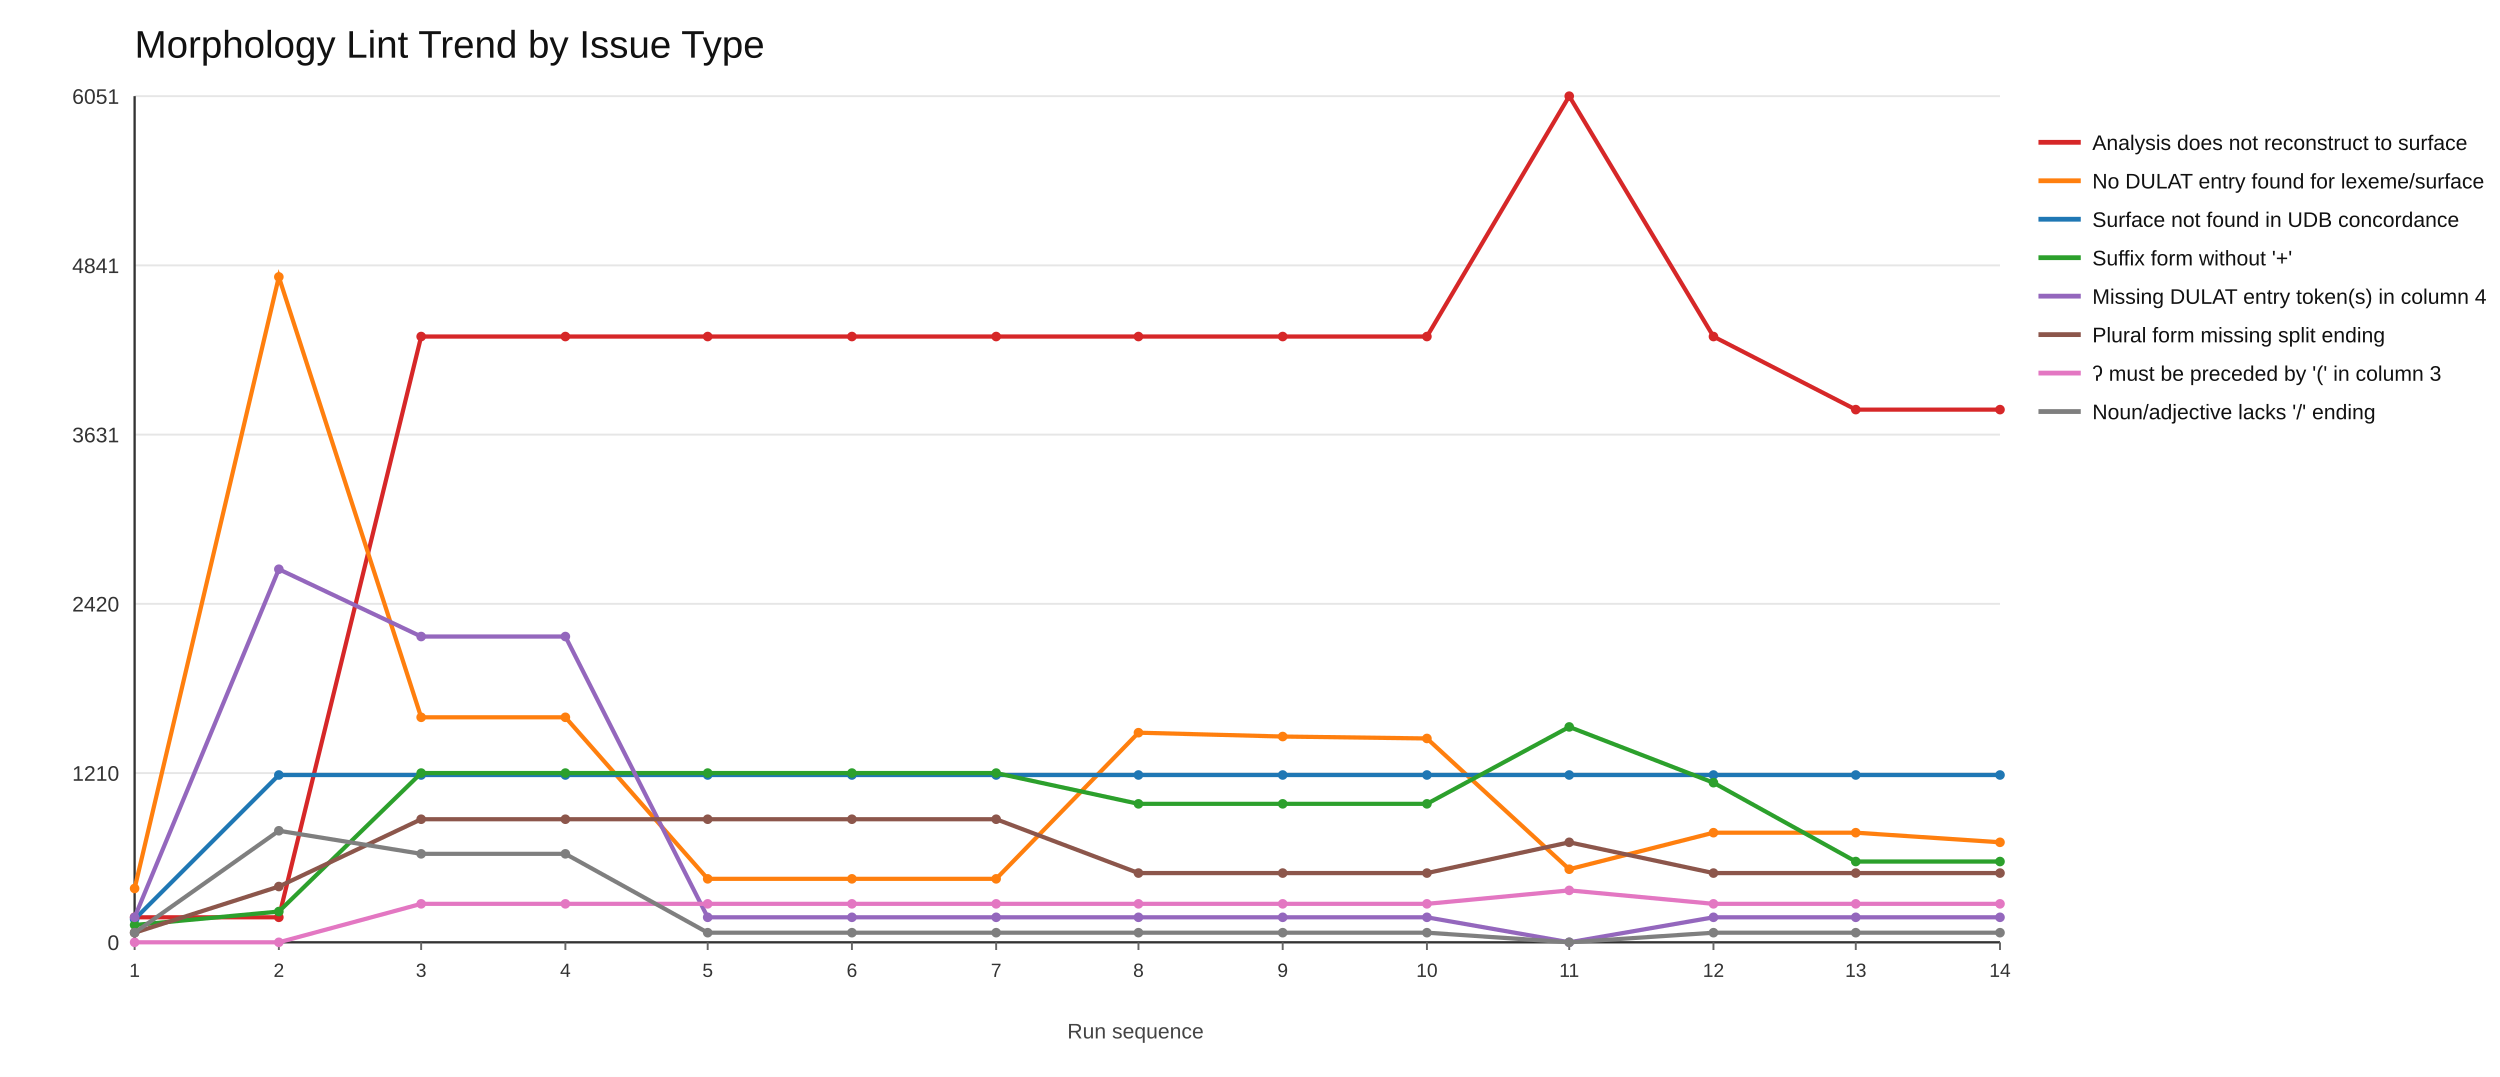
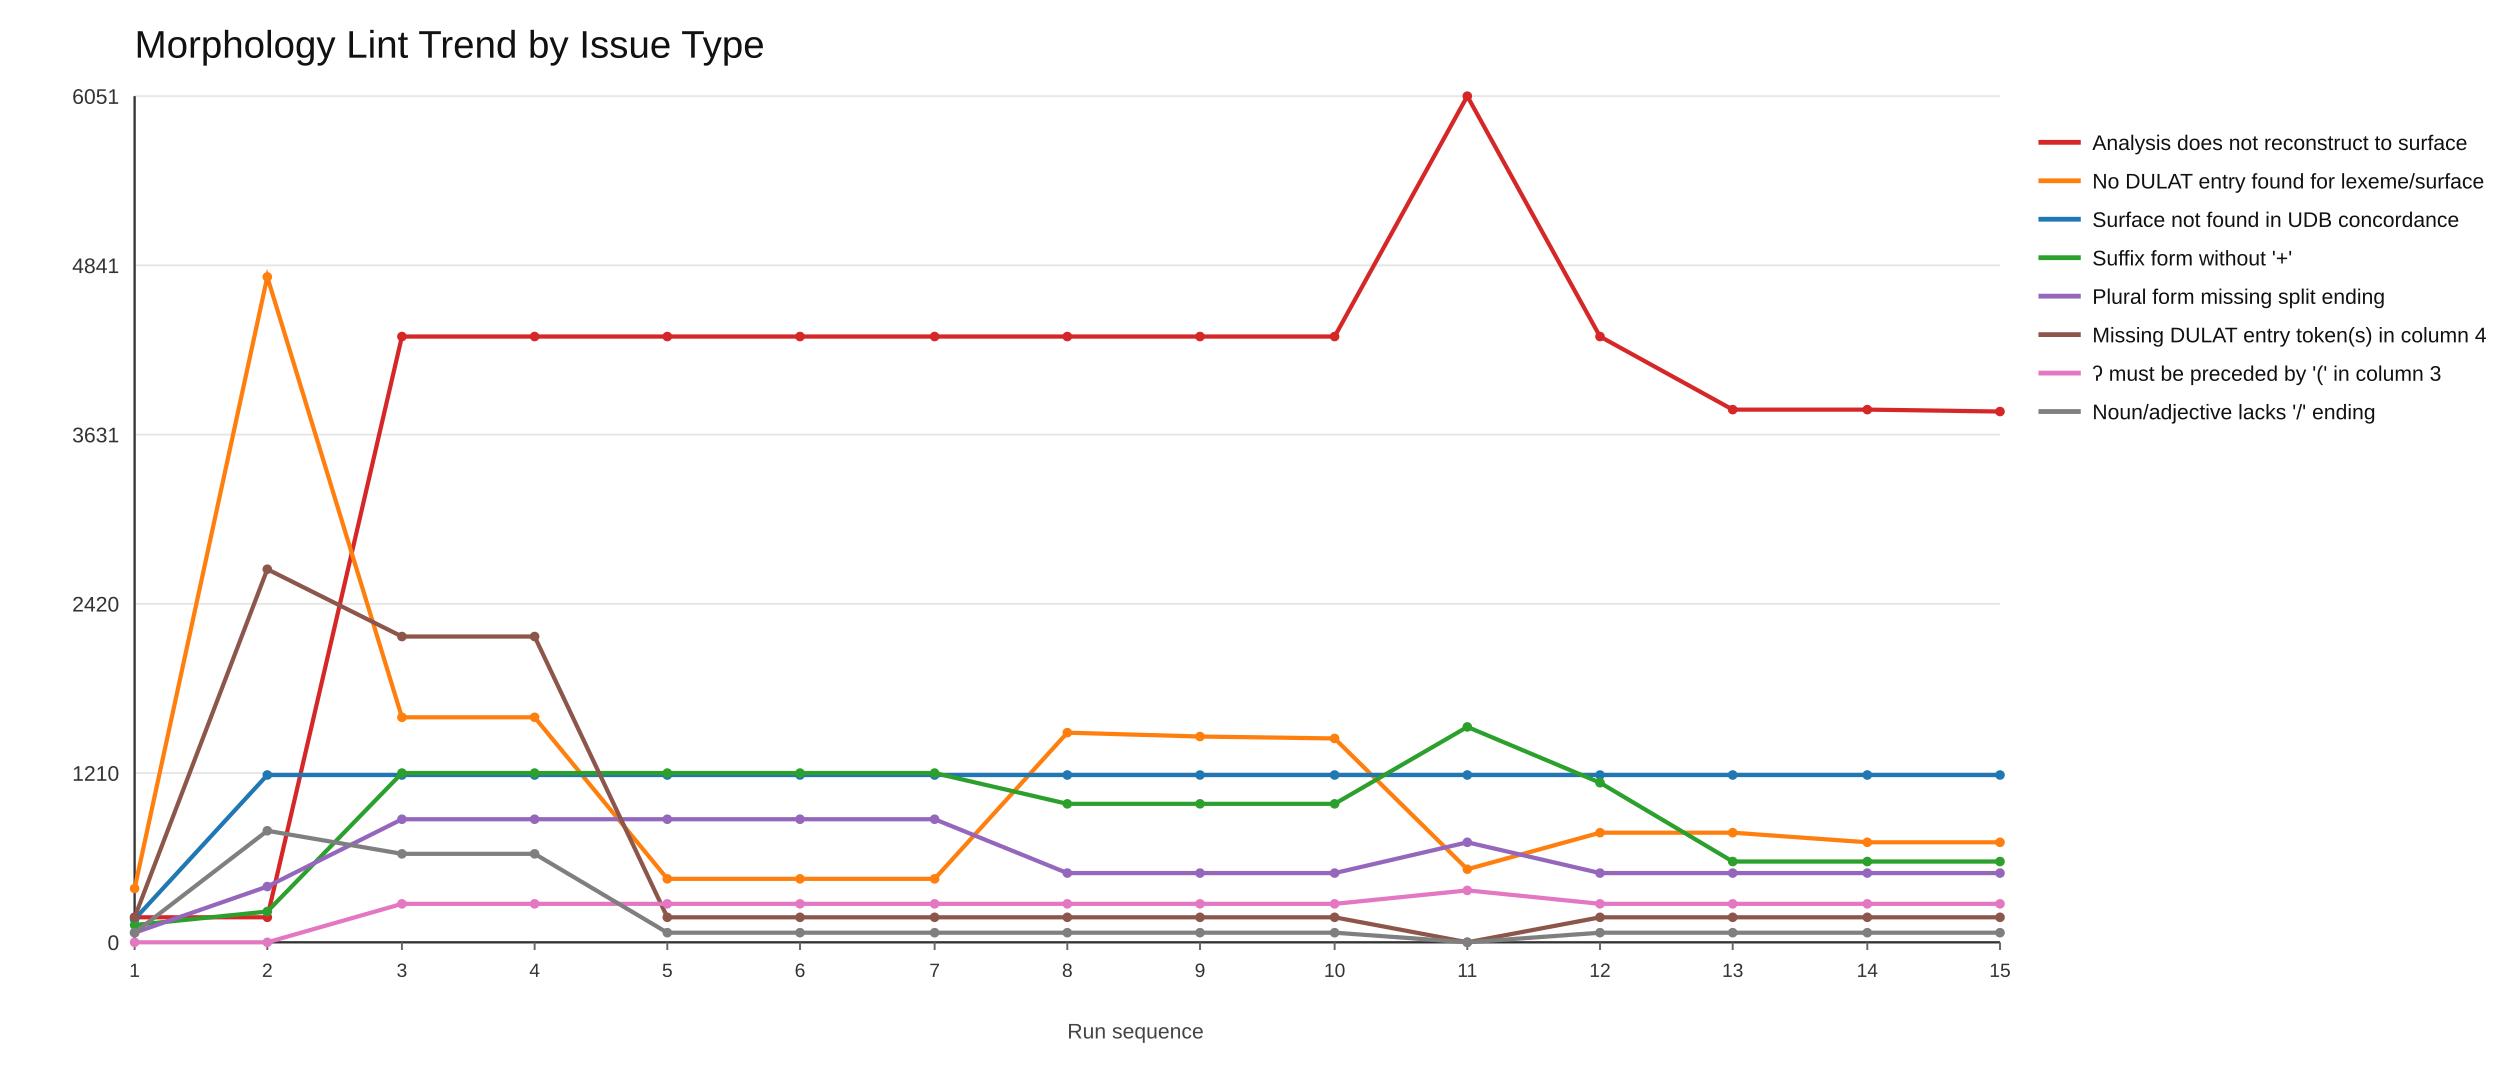
<svg xmlns="http://www.w3.org/2000/svg" width="1300" height="560">
  <rect x="0" y="0" width="1300" height="560" fill="#ffffff" />
  <text x="70" y="30" font-size="20" font-family="Arial" fill="#111">Morphology Lint Trend by Issue Type</text>
  <line x1="70" y1="490" x2="1040" y2="490" stroke="#e6e6e6" stroke-width="1" />
  <text x="62" y="494" font-size="11" font-family="Arial" fill="#333" text-anchor="end">0</text>
  <line x1="70" y1="402" x2="1040" y2="402" stroke="#e6e6e6" stroke-width="1" />
  <text x="62" y="406" font-size="11" font-family="Arial" fill="#333" text-anchor="end">1210</text>
  <line x1="70" y1="314" x2="1040" y2="314" stroke="#e6e6e6" stroke-width="1" />
  <text x="62" y="318" font-size="11" font-family="Arial" fill="#333" text-anchor="end">2420</text>
  <line x1="70" y1="226" x2="1040" y2="226" stroke="#e6e6e6" stroke-width="1" />
  <text x="62" y="230" font-size="11" font-family="Arial" fill="#333" text-anchor="end">3631</text>
  <line x1="70" y1="138" x2="1040" y2="138" stroke="#e6e6e6" stroke-width="1" />
  <text x="62" y="142" font-size="11" font-family="Arial" fill="#333" text-anchor="end">4841</text>
  <line x1="70" y1="50" x2="1040" y2="50" stroke="#e6e6e6" stroke-width="1" />
  <text x="62" y="54" font-size="11" font-family="Arial" fill="#333" text-anchor="end">6051</text>
  <line x1="70" y1="490" x2="1040" y2="490" stroke="#333" stroke-width="1.2" />
  <line x1="70" y1="50" x2="70" y2="490" stroke="#333" stroke-width="1.2" />
  <line x1="70" y1="490" x2="70" y2="494" stroke="#666" stroke-width="1" />
  <text x="70" y="508" font-size="10" font-family="Arial" fill="#333" text-anchor="middle">1</text>
-   <line x1="145" y1="490" x2="145" y2="494" stroke="#666" stroke-width="1" />
-   <text x="145" y="508" font-size="10" font-family="Arial" fill="#333" text-anchor="middle">2</text>
-   <line x1="219" y1="490" x2="219" y2="494" stroke="#666" stroke-width="1" />
-   <text x="219" y="508" font-size="10" font-family="Arial" fill="#333" text-anchor="middle">3</text>
-   <line x1="294" y1="490" x2="294" y2="494" stroke="#666" stroke-width="1" />
-   <text x="294" y="508" font-size="10" font-family="Arial" fill="#333" text-anchor="middle">4</text>
-   <line x1="368" y1="490" x2="368" y2="494" stroke="#666" stroke-width="1" />
-   <text x="368" y="508" font-size="10" font-family="Arial" fill="#333" text-anchor="middle">5</text>
-   <line x1="443" y1="490" x2="443" y2="494" stroke="#666" stroke-width="1" />
-   <text x="443" y="508" font-size="10" font-family="Arial" fill="#333" text-anchor="middle">6</text>
-   <line x1="518" y1="490" x2="518" y2="494" stroke="#666" stroke-width="1" />
-   <text x="518" y="508" font-size="10" font-family="Arial" fill="#333" text-anchor="middle">7</text>
-   <line x1="592" y1="490" x2="592" y2="494" stroke="#666" stroke-width="1" />
-   <text x="592" y="508" font-size="10" font-family="Arial" fill="#333" text-anchor="middle">8</text>
-   <line x1="667" y1="490" x2="667" y2="494" stroke="#666" stroke-width="1" />
-   <text x="667" y="508" font-size="10" font-family="Arial" fill="#333" text-anchor="middle">9</text>
-   <line x1="742" y1="490" x2="742" y2="494" stroke="#666" stroke-width="1" />
-   <text x="742" y="508" font-size="10" font-family="Arial" fill="#333" text-anchor="middle">10</text>
-   <line x1="816" y1="490" x2="816" y2="494" stroke="#666" stroke-width="1" />
-   <text x="816" y="508" font-size="10" font-family="Arial" fill="#333" text-anchor="middle">11</text>
-   <line x1="891" y1="490" x2="891" y2="494" stroke="#666" stroke-width="1" />
-   <text x="891" y="508" font-size="10" font-family="Arial" fill="#333" text-anchor="middle">12</text>
-   <line x1="965" y1="490" x2="965" y2="494" stroke="#666" stroke-width="1" />
-   <text x="965" y="508" font-size="10" font-family="Arial" fill="#333" text-anchor="middle">13</text>
+   <line x1="139" y1="490" x2="139" y2="494" stroke="#666" stroke-width="1" />
+   <text x="139" y="508" font-size="10" font-family="Arial" fill="#333" text-anchor="middle">2</text>
+   <line x1="209" y1="490" x2="209" y2="494" stroke="#666" stroke-width="1" />
+   <text x="209" y="508" font-size="10" font-family="Arial" fill="#333" text-anchor="middle">3</text>
+   <line x1="278" y1="490" x2="278" y2="494" stroke="#666" stroke-width="1" />
+   <text x="278" y="508" font-size="10" font-family="Arial" fill="#333" text-anchor="middle">4</text>
+   <line x1="347" y1="490" x2="347" y2="494" stroke="#666" stroke-width="1" />
+   <text x="347" y="508" font-size="10" font-family="Arial" fill="#333" text-anchor="middle">5</text>
+   <line x1="416" y1="490" x2="416" y2="494" stroke="#666" stroke-width="1" />
+   <text x="416" y="508" font-size="10" font-family="Arial" fill="#333" text-anchor="middle">6</text>
+   <line x1="486" y1="490" x2="486" y2="494" stroke="#666" stroke-width="1" />
+   <text x="486" y="508" font-size="10" font-family="Arial" fill="#333" text-anchor="middle">7</text>
+   <line x1="555" y1="490" x2="555" y2="494" stroke="#666" stroke-width="1" />
+   <text x="555" y="508" font-size="10" font-family="Arial" fill="#333" text-anchor="middle">8</text>
+   <line x1="624" y1="490" x2="624" y2="494" stroke="#666" stroke-width="1" />
+   <text x="624" y="508" font-size="10" font-family="Arial" fill="#333" text-anchor="middle">9</text>
+   <line x1="694" y1="490" x2="694" y2="494" stroke="#666" stroke-width="1" />
+   <text x="694" y="508" font-size="10" font-family="Arial" fill="#333" text-anchor="middle">10</text>
+   <line x1="763" y1="490" x2="763" y2="494" stroke="#666" stroke-width="1" />
+   <text x="763" y="508" font-size="10" font-family="Arial" fill="#333" text-anchor="middle">11</text>
+   <line x1="832" y1="490" x2="832" y2="494" stroke="#666" stroke-width="1" />
+   <text x="832" y="508" font-size="10" font-family="Arial" fill="#333" text-anchor="middle">12</text>
+   <line x1="901" y1="490" x2="901" y2="494" stroke="#666" stroke-width="1" />
+   <text x="901" y="508" font-size="10" font-family="Arial" fill="#333" text-anchor="middle">13</text>
+   <line x1="971" y1="490" x2="971" y2="494" stroke="#666" stroke-width="1" />
+   <text x="971" y="508" font-size="10" font-family="Arial" fill="#333" text-anchor="middle">14</text>
  <line x1="1040" y1="490" x2="1040" y2="494" stroke="#666" stroke-width="1" />
-   <text x="1040" y="508" font-size="10" font-family="Arial" fill="#333" text-anchor="middle">14</text>
-   <polyline fill="none" stroke="#d62728" stroke-width="2.2" points="70,477 145,477 219,175 294,175 368,175 443,175 518,175 592,175 667,175 742,175 816,50 891,175 965,213 1040,213" />
+   <text x="1040" y="508" font-size="10" font-family="Arial" fill="#333" text-anchor="middle">15</text>
+   <polyline fill="none" stroke="#d62728" stroke-width="2.2" points="70,477 139,477 209,175 278,175 347,175 416,175 486,175 555,175 624,175 694,175 763,50 832,175 901,213 971,213 1040,214" />
  <circle cx="70" cy="477" r="2.5" fill="#d62728" />
-   <circle cx="145" cy="477" r="2.5" fill="#d62728" />
-   <circle cx="219" cy="175" r="2.5" fill="#d62728" />
-   <circle cx="294" cy="175" r="2.5" fill="#d62728" />
-   <circle cx="368" cy="175" r="2.5" fill="#d62728" />
-   <circle cx="443" cy="175" r="2.5" fill="#d62728" />
-   <circle cx="518" cy="175" r="2.5" fill="#d62728" />
-   <circle cx="592" cy="175" r="2.5" fill="#d62728" />
-   <circle cx="667" cy="175" r="2.5" fill="#d62728" />
-   <circle cx="742" cy="175" r="2.5" fill="#d62728" />
-   <circle cx="816" cy="50" r="2.5" fill="#d62728" />
-   <circle cx="891" cy="175" r="2.5" fill="#d62728" />
-   <circle cx="965" cy="213" r="2.5" fill="#d62728" />
-   <circle cx="1040" cy="213" r="2.5" fill="#d62728" />
+   <circle cx="139" cy="477" r="2.5" fill="#d62728" />
+   <circle cx="209" cy="175" r="2.5" fill="#d62728" />
+   <circle cx="278" cy="175" r="2.5" fill="#d62728" />
+   <circle cx="347" cy="175" r="2.5" fill="#d62728" />
+   <circle cx="416" cy="175" r="2.5" fill="#d62728" />
+   <circle cx="486" cy="175" r="2.5" fill="#d62728" />
+   <circle cx="555" cy="175" r="2.5" fill="#d62728" />
+   <circle cx="624" cy="175" r="2.5" fill="#d62728" />
+   <circle cx="694" cy="175" r="2.5" fill="#d62728" />
+   <circle cx="763" cy="50" r="2.5" fill="#d62728" />
+   <circle cx="832" cy="175" r="2.5" fill="#d62728" />
+   <circle cx="901" cy="213" r="2.5" fill="#d62728" />
+   <circle cx="971" cy="213" r="2.5" fill="#d62728" />
+   <circle cx="1040" cy="214" r="2.5" fill="#d62728" />
  <line x1="1060" y1="74" x2="1082" y2="74" stroke="#d62728" stroke-width="2.5" />
  <text x="1088" y="78" font-size="11" font-family="Arial" fill="#111">Analysis does not reconstruct to surface</text>
-   <polyline fill="none" stroke="#ff7f0e" stroke-width="2.2" points="70,462 145,144 219,373 294,373 368,457 443,457 518,457 592,381 667,383 742,384 816,452 891,433 965,433 1040,438" />
+   <polyline fill="none" stroke="#ff7f0e" stroke-width="2.2" points="70,462 139,144 209,373 278,373 347,457 416,457 486,457 555,381 624,383 694,384 763,452 832,433 901,433 971,438 1040,438" />
  <circle cx="70" cy="462" r="2.5" fill="#ff7f0e" />
-   <circle cx="145" cy="144" r="2.5" fill="#ff7f0e" />
-   <circle cx="219" cy="373" r="2.5" fill="#ff7f0e" />
-   <circle cx="294" cy="373" r="2.5" fill="#ff7f0e" />
-   <circle cx="368" cy="457" r="2.5" fill="#ff7f0e" />
-   <circle cx="443" cy="457" r="2.5" fill="#ff7f0e" />
-   <circle cx="518" cy="457" r="2.5" fill="#ff7f0e" />
-   <circle cx="592" cy="381" r="2.5" fill="#ff7f0e" />
-   <circle cx="667" cy="383" r="2.5" fill="#ff7f0e" />
-   <circle cx="742" cy="384" r="2.5" fill="#ff7f0e" />
-   <circle cx="816" cy="452" r="2.5" fill="#ff7f0e" />
-   <circle cx="891" cy="433" r="2.5" fill="#ff7f0e" />
-   <circle cx="965" cy="433" r="2.5" fill="#ff7f0e" />
+   <circle cx="139" cy="144" r="2.5" fill="#ff7f0e" />
+   <circle cx="209" cy="373" r="2.5" fill="#ff7f0e" />
+   <circle cx="278" cy="373" r="2.5" fill="#ff7f0e" />
+   <circle cx="347" cy="457" r="2.5" fill="#ff7f0e" />
+   <circle cx="416" cy="457" r="2.5" fill="#ff7f0e" />
+   <circle cx="486" cy="457" r="2.5" fill="#ff7f0e" />
+   <circle cx="555" cy="381" r="2.5" fill="#ff7f0e" />
+   <circle cx="624" cy="383" r="2.5" fill="#ff7f0e" />
+   <circle cx="694" cy="384" r="2.5" fill="#ff7f0e" />
+   <circle cx="763" cy="452" r="2.5" fill="#ff7f0e" />
+   <circle cx="832" cy="433" r="2.5" fill="#ff7f0e" />
+   <circle cx="901" cy="433" r="2.5" fill="#ff7f0e" />
+   <circle cx="971" cy="438" r="2.5" fill="#ff7f0e" />
  <circle cx="1040" cy="438" r="2.5" fill="#ff7f0e" />
  <line x1="1060" y1="94" x2="1082" y2="94" stroke="#ff7f0e" stroke-width="2.5" />
  <text x="1088" y="98" font-size="11" font-family="Arial" fill="#111">No DULAT entry found for lexeme/surface</text>
-   <polyline fill="none" stroke="#1f77b4" stroke-width="2.2" points="70,478 145,403 219,403 294,403 368,403 443,403 518,403 592,403 667,403 742,403 816,403 891,403 965,403 1040,403" />
+   <polyline fill="none" stroke="#1f77b4" stroke-width="2.2" points="70,478 139,403 209,403 278,403 347,403 416,403 486,403 555,403 624,403 694,403 763,403 832,403 901,403 971,403 1040,403" />
  <circle cx="70" cy="478" r="2.5" fill="#1f77b4" />
-   <circle cx="145" cy="403" r="2.5" fill="#1f77b4" />
-   <circle cx="219" cy="403" r="2.5" fill="#1f77b4" />
-   <circle cx="294" cy="403" r="2.5" fill="#1f77b4" />
-   <circle cx="368" cy="403" r="2.5" fill="#1f77b4" />
-   <circle cx="443" cy="403" r="2.5" fill="#1f77b4" />
-   <circle cx="518" cy="403" r="2.5" fill="#1f77b4" />
-   <circle cx="592" cy="403" r="2.5" fill="#1f77b4" />
-   <circle cx="667" cy="403" r="2.5" fill="#1f77b4" />
-   <circle cx="742" cy="403" r="2.5" fill="#1f77b4" />
-   <circle cx="816" cy="403" r="2.5" fill="#1f77b4" />
-   <circle cx="891" cy="403" r="2.5" fill="#1f77b4" />
-   <circle cx="965" cy="403" r="2.5" fill="#1f77b4" />
+   <circle cx="139" cy="403" r="2.5" fill="#1f77b4" />
+   <circle cx="209" cy="403" r="2.5" fill="#1f77b4" />
+   <circle cx="278" cy="403" r="2.5" fill="#1f77b4" />
+   <circle cx="347" cy="403" r="2.5" fill="#1f77b4" />
+   <circle cx="416" cy="403" r="2.5" fill="#1f77b4" />
+   <circle cx="486" cy="403" r="2.5" fill="#1f77b4" />
+   <circle cx="555" cy="403" r="2.5" fill="#1f77b4" />
+   <circle cx="624" cy="403" r="2.5" fill="#1f77b4" />
+   <circle cx="694" cy="403" r="2.5" fill="#1f77b4" />
+   <circle cx="763" cy="403" r="2.5" fill="#1f77b4" />
+   <circle cx="832" cy="403" r="2.5" fill="#1f77b4" />
+   <circle cx="901" cy="403" r="2.5" fill="#1f77b4" />
+   <circle cx="971" cy="403" r="2.5" fill="#1f77b4" />
  <circle cx="1040" cy="403" r="2.5" fill="#1f77b4" />
  <line x1="1060" y1="114" x2="1082" y2="114" stroke="#1f77b4" stroke-width="2.5" />
  <text x="1088" y="118" font-size="11" font-family="Arial" fill="#111">Surface not found in UDB concordance</text>
-   <polyline fill="none" stroke="#2ca02c" stroke-width="2.2" points="70,481 145,474 219,402 294,402 368,402 443,402 518,402 592,418 667,418 742,418 816,378 891,407 965,448 1040,448" />
+   <polyline fill="none" stroke="#2ca02c" stroke-width="2.2" points="70,481 139,474 209,402 278,402 347,402 416,402 486,402 555,418 624,418 694,418 763,378 832,407 901,448 971,448 1040,448" />
  <circle cx="70" cy="481" r="2.5" fill="#2ca02c" />
-   <circle cx="145" cy="474" r="2.5" fill="#2ca02c" />
-   <circle cx="219" cy="402" r="2.5" fill="#2ca02c" />
-   <circle cx="294" cy="402" r="2.5" fill="#2ca02c" />
-   <circle cx="368" cy="402" r="2.5" fill="#2ca02c" />
-   <circle cx="443" cy="402" r="2.5" fill="#2ca02c" />
-   <circle cx="518" cy="402" r="2.5" fill="#2ca02c" />
-   <circle cx="592" cy="418" r="2.5" fill="#2ca02c" />
-   <circle cx="667" cy="418" r="2.5" fill="#2ca02c" />
-   <circle cx="742" cy="418" r="2.5" fill="#2ca02c" />
-   <circle cx="816" cy="378" r="2.5" fill="#2ca02c" />
-   <circle cx="891" cy="407" r="2.5" fill="#2ca02c" />
-   <circle cx="965" cy="448" r="2.5" fill="#2ca02c" />
+   <circle cx="139" cy="474" r="2.5" fill="#2ca02c" />
+   <circle cx="209" cy="402" r="2.5" fill="#2ca02c" />
+   <circle cx="278" cy="402" r="2.5" fill="#2ca02c" />
+   <circle cx="347" cy="402" r="2.5" fill="#2ca02c" />
+   <circle cx="416" cy="402" r="2.5" fill="#2ca02c" />
+   <circle cx="486" cy="402" r="2.5" fill="#2ca02c" />
+   <circle cx="555" cy="418" r="2.5" fill="#2ca02c" />
+   <circle cx="624" cy="418" r="2.5" fill="#2ca02c" />
+   <circle cx="694" cy="418" r="2.5" fill="#2ca02c" />
+   <circle cx="763" cy="378" r="2.5" fill="#2ca02c" />
+   <circle cx="832" cy="407" r="2.5" fill="#2ca02c" />
+   <circle cx="901" cy="448" r="2.5" fill="#2ca02c" />
+   <circle cx="971" cy="448" r="2.5" fill="#2ca02c" />
  <circle cx="1040" cy="448" r="2.5" fill="#2ca02c" />
  <line x1="1060" y1="134" x2="1082" y2="134" stroke="#2ca02c" stroke-width="2.5" />
  <text x="1088" y="138" font-size="11" font-family="Arial" fill="#111">Suffix form without '+'</text>
-   <polyline fill="none" stroke="#9467bd" stroke-width="2.2" points="70,477 145,296 219,331 294,331 368,477 443,477 518,477 592,477 667,477 742,477 816,490 891,477 965,477 1040,477" />
-   <circle cx="70" cy="477" r="2.5" fill="#9467bd" />
-   <circle cx="145" cy="296" r="2.5" fill="#9467bd" />
-   <circle cx="219" cy="331" r="2.5" fill="#9467bd" />
-   <circle cx="294" cy="331" r="2.5" fill="#9467bd" />
-   <circle cx="368" cy="477" r="2.5" fill="#9467bd" />
-   <circle cx="443" cy="477" r="2.5" fill="#9467bd" />
-   <circle cx="518" cy="477" r="2.5" fill="#9467bd" />
-   <circle cx="592" cy="477" r="2.5" fill="#9467bd" />
-   <circle cx="667" cy="477" r="2.5" fill="#9467bd" />
-   <circle cx="742" cy="477" r="2.5" fill="#9467bd" />
-   <circle cx="816" cy="490" r="2.5" fill="#9467bd" />
-   <circle cx="891" cy="477" r="2.5" fill="#9467bd" />
-   <circle cx="965" cy="477" r="2.5" fill="#9467bd" />
-   <circle cx="1040" cy="477" r="2.5" fill="#9467bd" />
+   <polyline fill="none" stroke="#9467bd" stroke-width="2.2" points="70,485 139,461 209,426 278,426 347,426 416,426 486,426 555,454 624,454 694,454 763,438 832,454 901,454 971,454 1040,454" />
+   <circle cx="70" cy="485" r="2.5" fill="#9467bd" />
+   <circle cx="139" cy="461" r="2.5" fill="#9467bd" />
+   <circle cx="209" cy="426" r="2.5" fill="#9467bd" />
+   <circle cx="278" cy="426" r="2.5" fill="#9467bd" />
+   <circle cx="347" cy="426" r="2.5" fill="#9467bd" />
+   <circle cx="416" cy="426" r="2.5" fill="#9467bd" />
+   <circle cx="486" cy="426" r="2.5" fill="#9467bd" />
+   <circle cx="555" cy="454" r="2.5" fill="#9467bd" />
+   <circle cx="624" cy="454" r="2.5" fill="#9467bd" />
+   <circle cx="694" cy="454" r="2.5" fill="#9467bd" />
+   <circle cx="763" cy="438" r="2.5" fill="#9467bd" />
+   <circle cx="832" cy="454" r="2.5" fill="#9467bd" />
+   <circle cx="901" cy="454" r="2.5" fill="#9467bd" />
+   <circle cx="971" cy="454" r="2.5" fill="#9467bd" />
+   <circle cx="1040" cy="454" r="2.5" fill="#9467bd" />
  <line x1="1060" y1="154" x2="1082" y2="154" stroke="#9467bd" stroke-width="2.5" />
-   <text x="1088" y="158" font-size="11" font-family="Arial" fill="#111">Missing DULAT entry token(s) in column 4</text>
-   <polyline fill="none" stroke="#8c564b" stroke-width="2.2" points="70,485 145,461 219,426 294,426 368,426 443,426 518,426 592,454 667,454 742,454 816,438 891,454 965,454 1040,454" />
-   <circle cx="70" cy="485" r="2.5" fill="#8c564b" />
-   <circle cx="145" cy="461" r="2.5" fill="#8c564b" />
-   <circle cx="219" cy="426" r="2.5" fill="#8c564b" />
-   <circle cx="294" cy="426" r="2.5" fill="#8c564b" />
-   <circle cx="368" cy="426" r="2.5" fill="#8c564b" />
-   <circle cx="443" cy="426" r="2.5" fill="#8c564b" />
-   <circle cx="518" cy="426" r="2.5" fill="#8c564b" />
-   <circle cx="592" cy="454" r="2.5" fill="#8c564b" />
-   <circle cx="667" cy="454" r="2.5" fill="#8c564b" />
-   <circle cx="742" cy="454" r="2.5" fill="#8c564b" />
-   <circle cx="816" cy="438" r="2.5" fill="#8c564b" />
-   <circle cx="891" cy="454" r="2.5" fill="#8c564b" />
-   <circle cx="965" cy="454" r="2.5" fill="#8c564b" />
-   <circle cx="1040" cy="454" r="2.5" fill="#8c564b" />
+   <text x="1088" y="158" font-size="11" font-family="Arial" fill="#111">Plural form missing split ending</text>
+   <polyline fill="none" stroke="#8c564b" stroke-width="2.2" points="70,477 139,296 209,331 278,331 347,477 416,477 486,477 555,477 624,477 694,477 763,490 832,477 901,477 971,477 1040,477" />
+   <circle cx="70" cy="477" r="2.5" fill="#8c564b" />
+   <circle cx="139" cy="296" r="2.5" fill="#8c564b" />
+   <circle cx="209" cy="331" r="2.5" fill="#8c564b" />
+   <circle cx="278" cy="331" r="2.5" fill="#8c564b" />
+   <circle cx="347" cy="477" r="2.5" fill="#8c564b" />
+   <circle cx="416" cy="477" r="2.5" fill="#8c564b" />
+   <circle cx="486" cy="477" r="2.5" fill="#8c564b" />
+   <circle cx="555" cy="477" r="2.5" fill="#8c564b" />
+   <circle cx="624" cy="477" r="2.5" fill="#8c564b" />
+   <circle cx="694" cy="477" r="2.5" fill="#8c564b" />
+   <circle cx="763" cy="490" r="2.5" fill="#8c564b" />
+   <circle cx="832" cy="477" r="2.5" fill="#8c564b" />
+   <circle cx="901" cy="477" r="2.5" fill="#8c564b" />
+   <circle cx="971" cy="477" r="2.5" fill="#8c564b" />
+   <circle cx="1040" cy="477" r="2.5" fill="#8c564b" />
  <line x1="1060" y1="174" x2="1082" y2="174" stroke="#8c564b" stroke-width="2.5" />
-   <text x="1088" y="178" font-size="11" font-family="Arial" fill="#111">Plural form missing split ending</text>
-   <polyline fill="none" stroke="#e377c2" stroke-width="2.2" points="70,490 145,490 219,470 294,470 368,470 443,470 518,470 592,470 667,470 742,470 816,463 891,470 965,470 1040,470" />
+   <text x="1088" y="178" font-size="11" font-family="Arial" fill="#111">Missing DULAT entry token(s) in column 4</text>
+   <polyline fill="none" stroke="#e377c2" stroke-width="2.2" points="70,490 139,490 209,470 278,470 347,470 416,470 486,470 555,470 624,470 694,470 763,463 832,470 901,470 971,470 1040,470" />
  <circle cx="70" cy="490" r="2.5" fill="#e377c2" />
-   <circle cx="145" cy="490" r="2.5" fill="#e377c2" />
-   <circle cx="219" cy="470" r="2.5" fill="#e377c2" />
-   <circle cx="294" cy="470" r="2.5" fill="#e377c2" />
-   <circle cx="368" cy="470" r="2.5" fill="#e377c2" />
-   <circle cx="443" cy="470" r="2.5" fill="#e377c2" />
-   <circle cx="518" cy="470" r="2.5" fill="#e377c2" />
-   <circle cx="592" cy="470" r="2.5" fill="#e377c2" />
-   <circle cx="667" cy="470" r="2.5" fill="#e377c2" />
-   <circle cx="742" cy="470" r="2.5" fill="#e377c2" />
-   <circle cx="816" cy="463" r="2.5" fill="#e377c2" />
-   <circle cx="891" cy="470" r="2.5" fill="#e377c2" />
-   <circle cx="965" cy="470" r="2.5" fill="#e377c2" />
+   <circle cx="139" cy="490" r="2.5" fill="#e377c2" />
+   <circle cx="209" cy="470" r="2.5" fill="#e377c2" />
+   <circle cx="278" cy="470" r="2.5" fill="#e377c2" />
+   <circle cx="347" cy="470" r="2.5" fill="#e377c2" />
+   <circle cx="416" cy="470" r="2.5" fill="#e377c2" />
+   <circle cx="486" cy="470" r="2.5" fill="#e377c2" />
+   <circle cx="555" cy="470" r="2.5" fill="#e377c2" />
+   <circle cx="624" cy="470" r="2.5" fill="#e377c2" />
+   <circle cx="694" cy="470" r="2.5" fill="#e377c2" />
+   <circle cx="763" cy="463" r="2.5" fill="#e377c2" />
+   <circle cx="832" cy="470" r="2.5" fill="#e377c2" />
+   <circle cx="901" cy="470" r="2.5" fill="#e377c2" />
+   <circle cx="971" cy="470" r="2.5" fill="#e377c2" />
  <circle cx="1040" cy="470" r="2.5" fill="#e377c2" />
  <line x1="1060" y1="194" x2="1082" y2="194" stroke="#e377c2" stroke-width="2.5" />
  <text x="1088" y="198" font-size="11" font-family="Arial" fill="#111">ʔ must be preceded by '(' in column 3</text>
-   <polyline fill="none" stroke="#7f7f7f" stroke-width="2.2" points="70,485 145,432 219,444 294,444 368,485 443,485 518,485 592,485 667,485 742,485 816,490 891,485 965,485 1040,485" />
+   <polyline fill="none" stroke="#7f7f7f" stroke-width="2.2" points="70,485 139,432 209,444 278,444 347,485 416,485 486,485 555,485 624,485 694,485 763,490 832,485 901,485 971,485 1040,485" />
  <circle cx="70" cy="485" r="2.5" fill="#7f7f7f" />
-   <circle cx="145" cy="432" r="2.5" fill="#7f7f7f" />
-   <circle cx="219" cy="444" r="2.5" fill="#7f7f7f" />
-   <circle cx="294" cy="444" r="2.5" fill="#7f7f7f" />
-   <circle cx="368" cy="485" r="2.5" fill="#7f7f7f" />
-   <circle cx="443" cy="485" r="2.5" fill="#7f7f7f" />
-   <circle cx="518" cy="485" r="2.5" fill="#7f7f7f" />
-   <circle cx="592" cy="485" r="2.5" fill="#7f7f7f" />
-   <circle cx="667" cy="485" r="2.5" fill="#7f7f7f" />
-   <circle cx="742" cy="485" r="2.5" fill="#7f7f7f" />
-   <circle cx="816" cy="490" r="2.5" fill="#7f7f7f" />
-   <circle cx="891" cy="485" r="2.5" fill="#7f7f7f" />
-   <circle cx="965" cy="485" r="2.5" fill="#7f7f7f" />
+   <circle cx="139" cy="432" r="2.5" fill="#7f7f7f" />
+   <circle cx="209" cy="444" r="2.5" fill="#7f7f7f" />
+   <circle cx="278" cy="444" r="2.5" fill="#7f7f7f" />
+   <circle cx="347" cy="485" r="2.5" fill="#7f7f7f" />
+   <circle cx="416" cy="485" r="2.5" fill="#7f7f7f" />
+   <circle cx="486" cy="485" r="2.5" fill="#7f7f7f" />
+   <circle cx="555" cy="485" r="2.5" fill="#7f7f7f" />
+   <circle cx="624" cy="485" r="2.5" fill="#7f7f7f" />
+   <circle cx="694" cy="485" r="2.5" fill="#7f7f7f" />
+   <circle cx="763" cy="490" r="2.5" fill="#7f7f7f" />
+   <circle cx="832" cy="485" r="2.5" fill="#7f7f7f" />
+   <circle cx="901" cy="485" r="2.5" fill="#7f7f7f" />
+   <circle cx="971" cy="485" r="2.5" fill="#7f7f7f" />
  <circle cx="1040" cy="485" r="2.5" fill="#7f7f7f" />
  <line x1="1060" y1="214" x2="1082" y2="214" stroke="#7f7f7f" stroke-width="2.5" />
  <text x="1088" y="218" font-size="11" font-family="Arial" fill="#111">Noun/adjective lacks '/' ending</text>
  <text x="555" y="540" font-size="11" font-family="Arial" fill="#444">Run sequence</text>
</svg>
